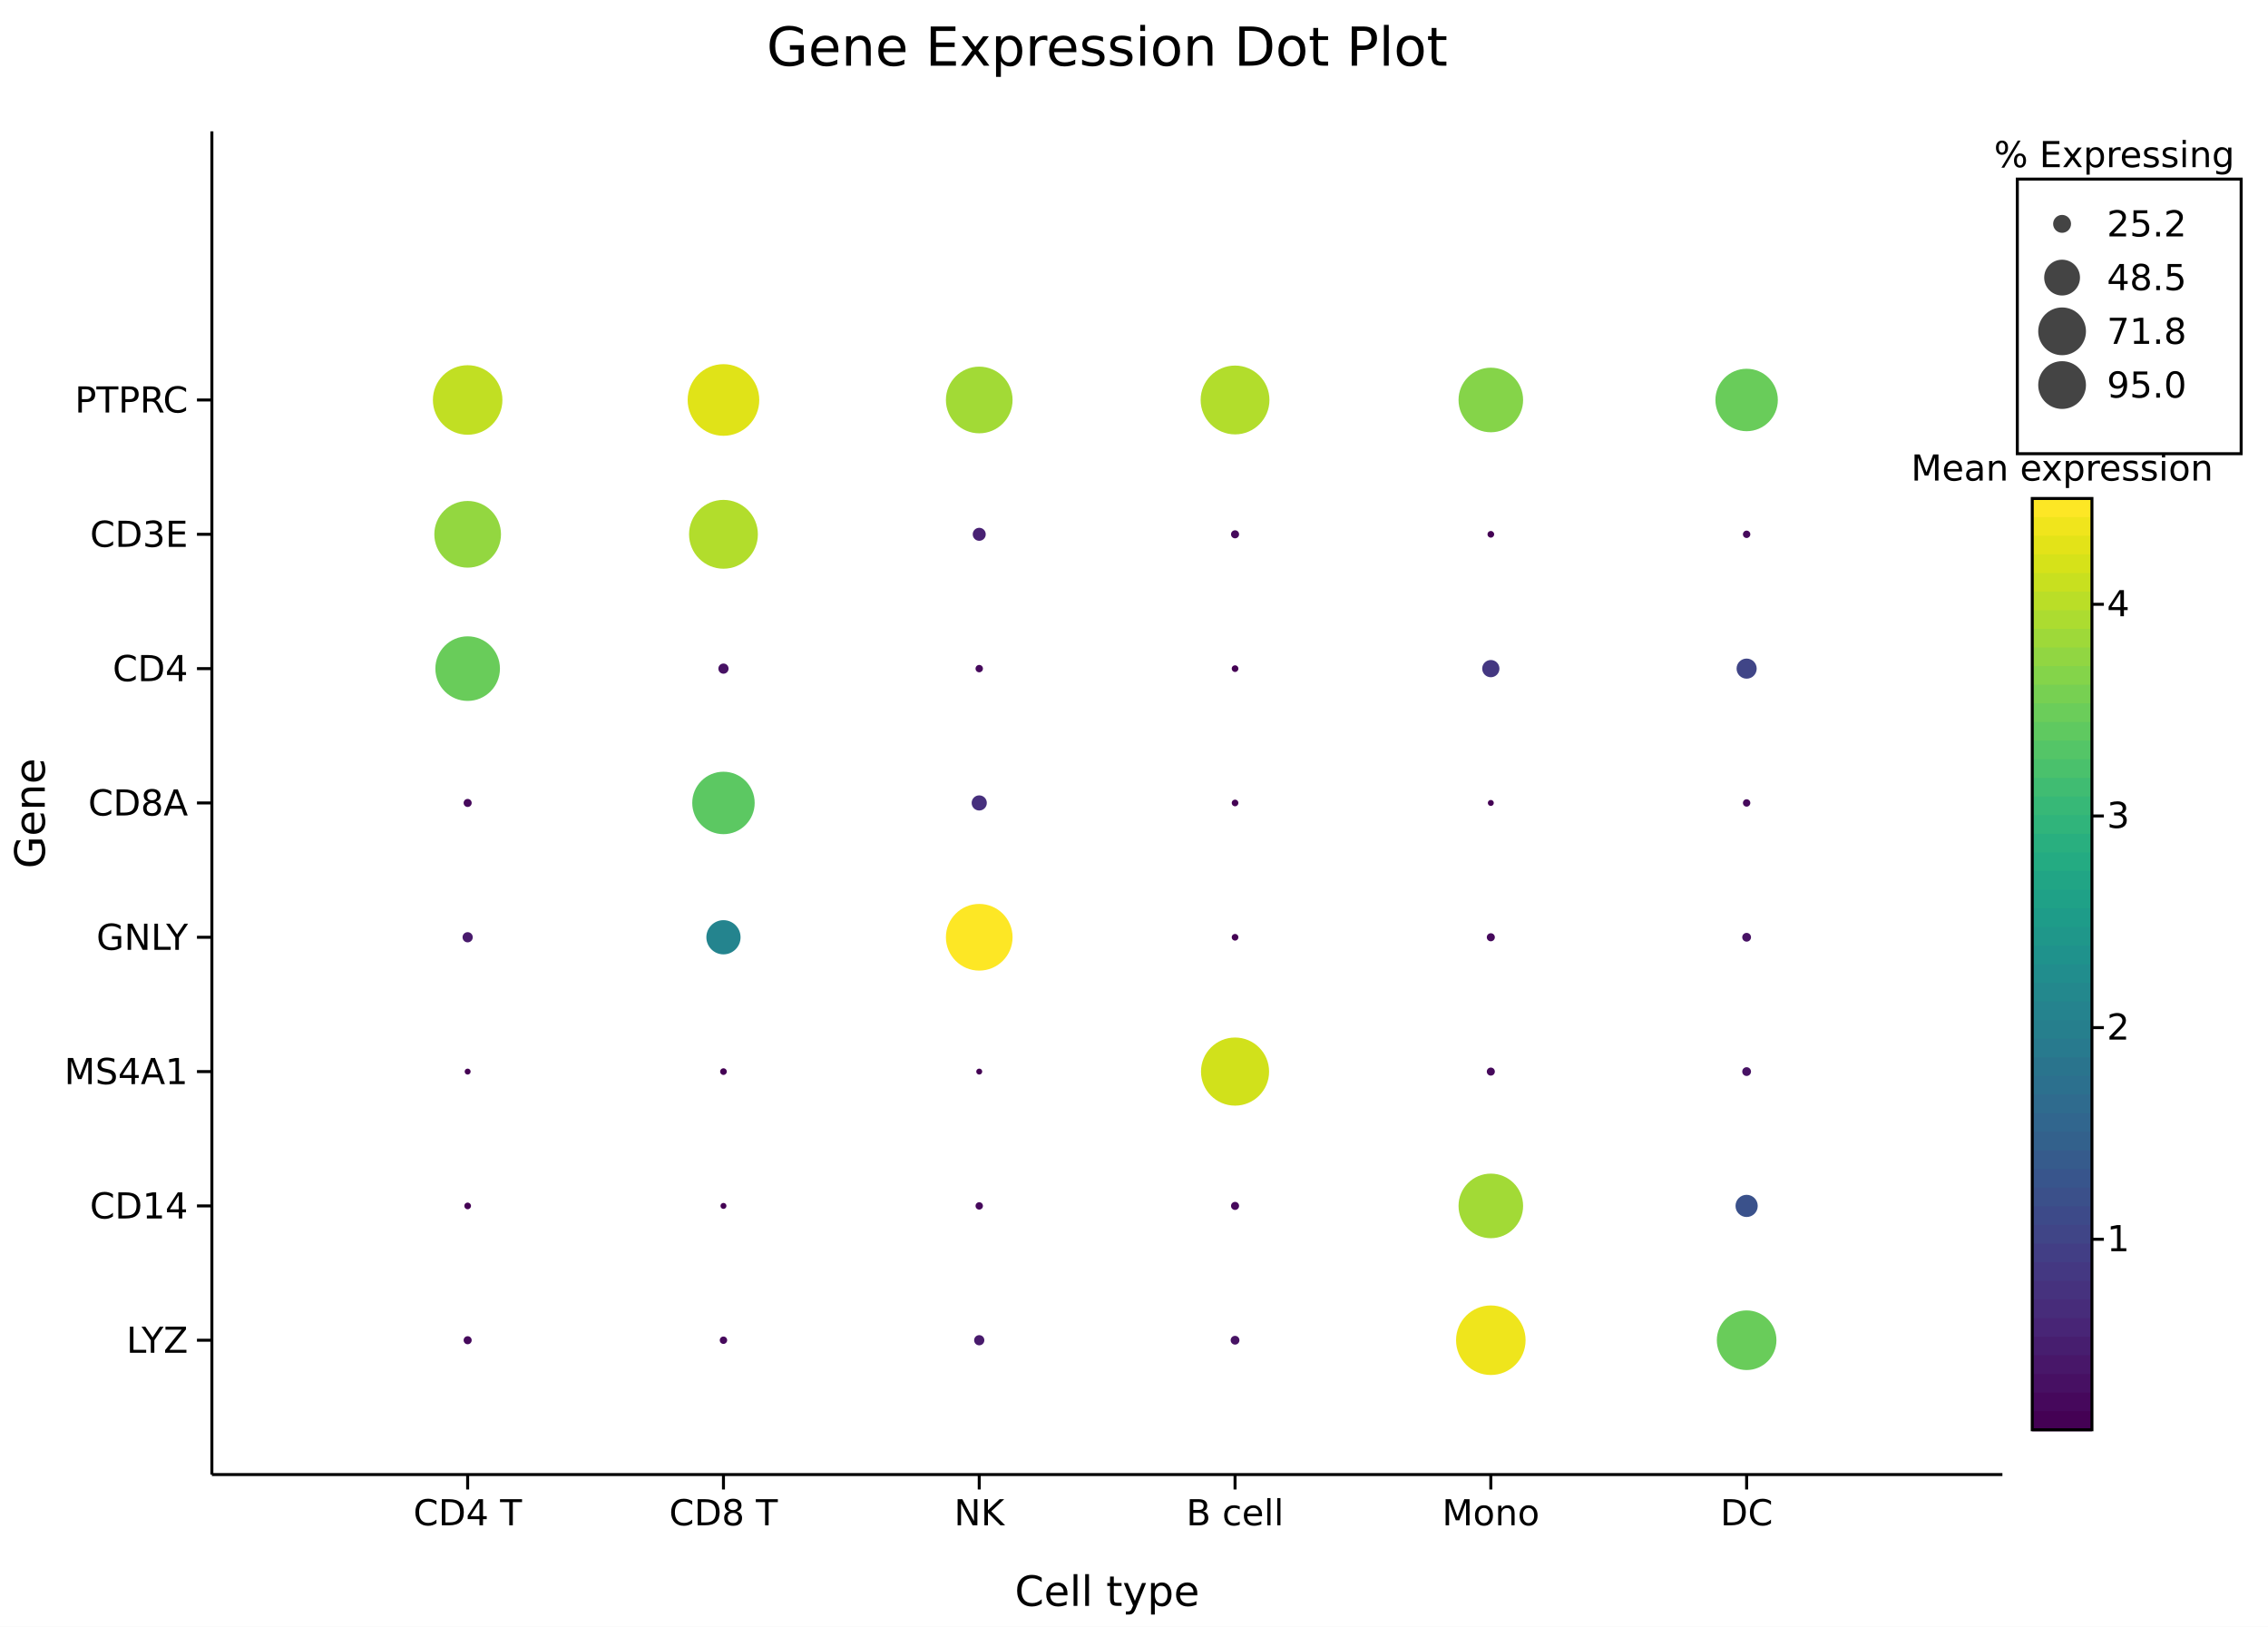
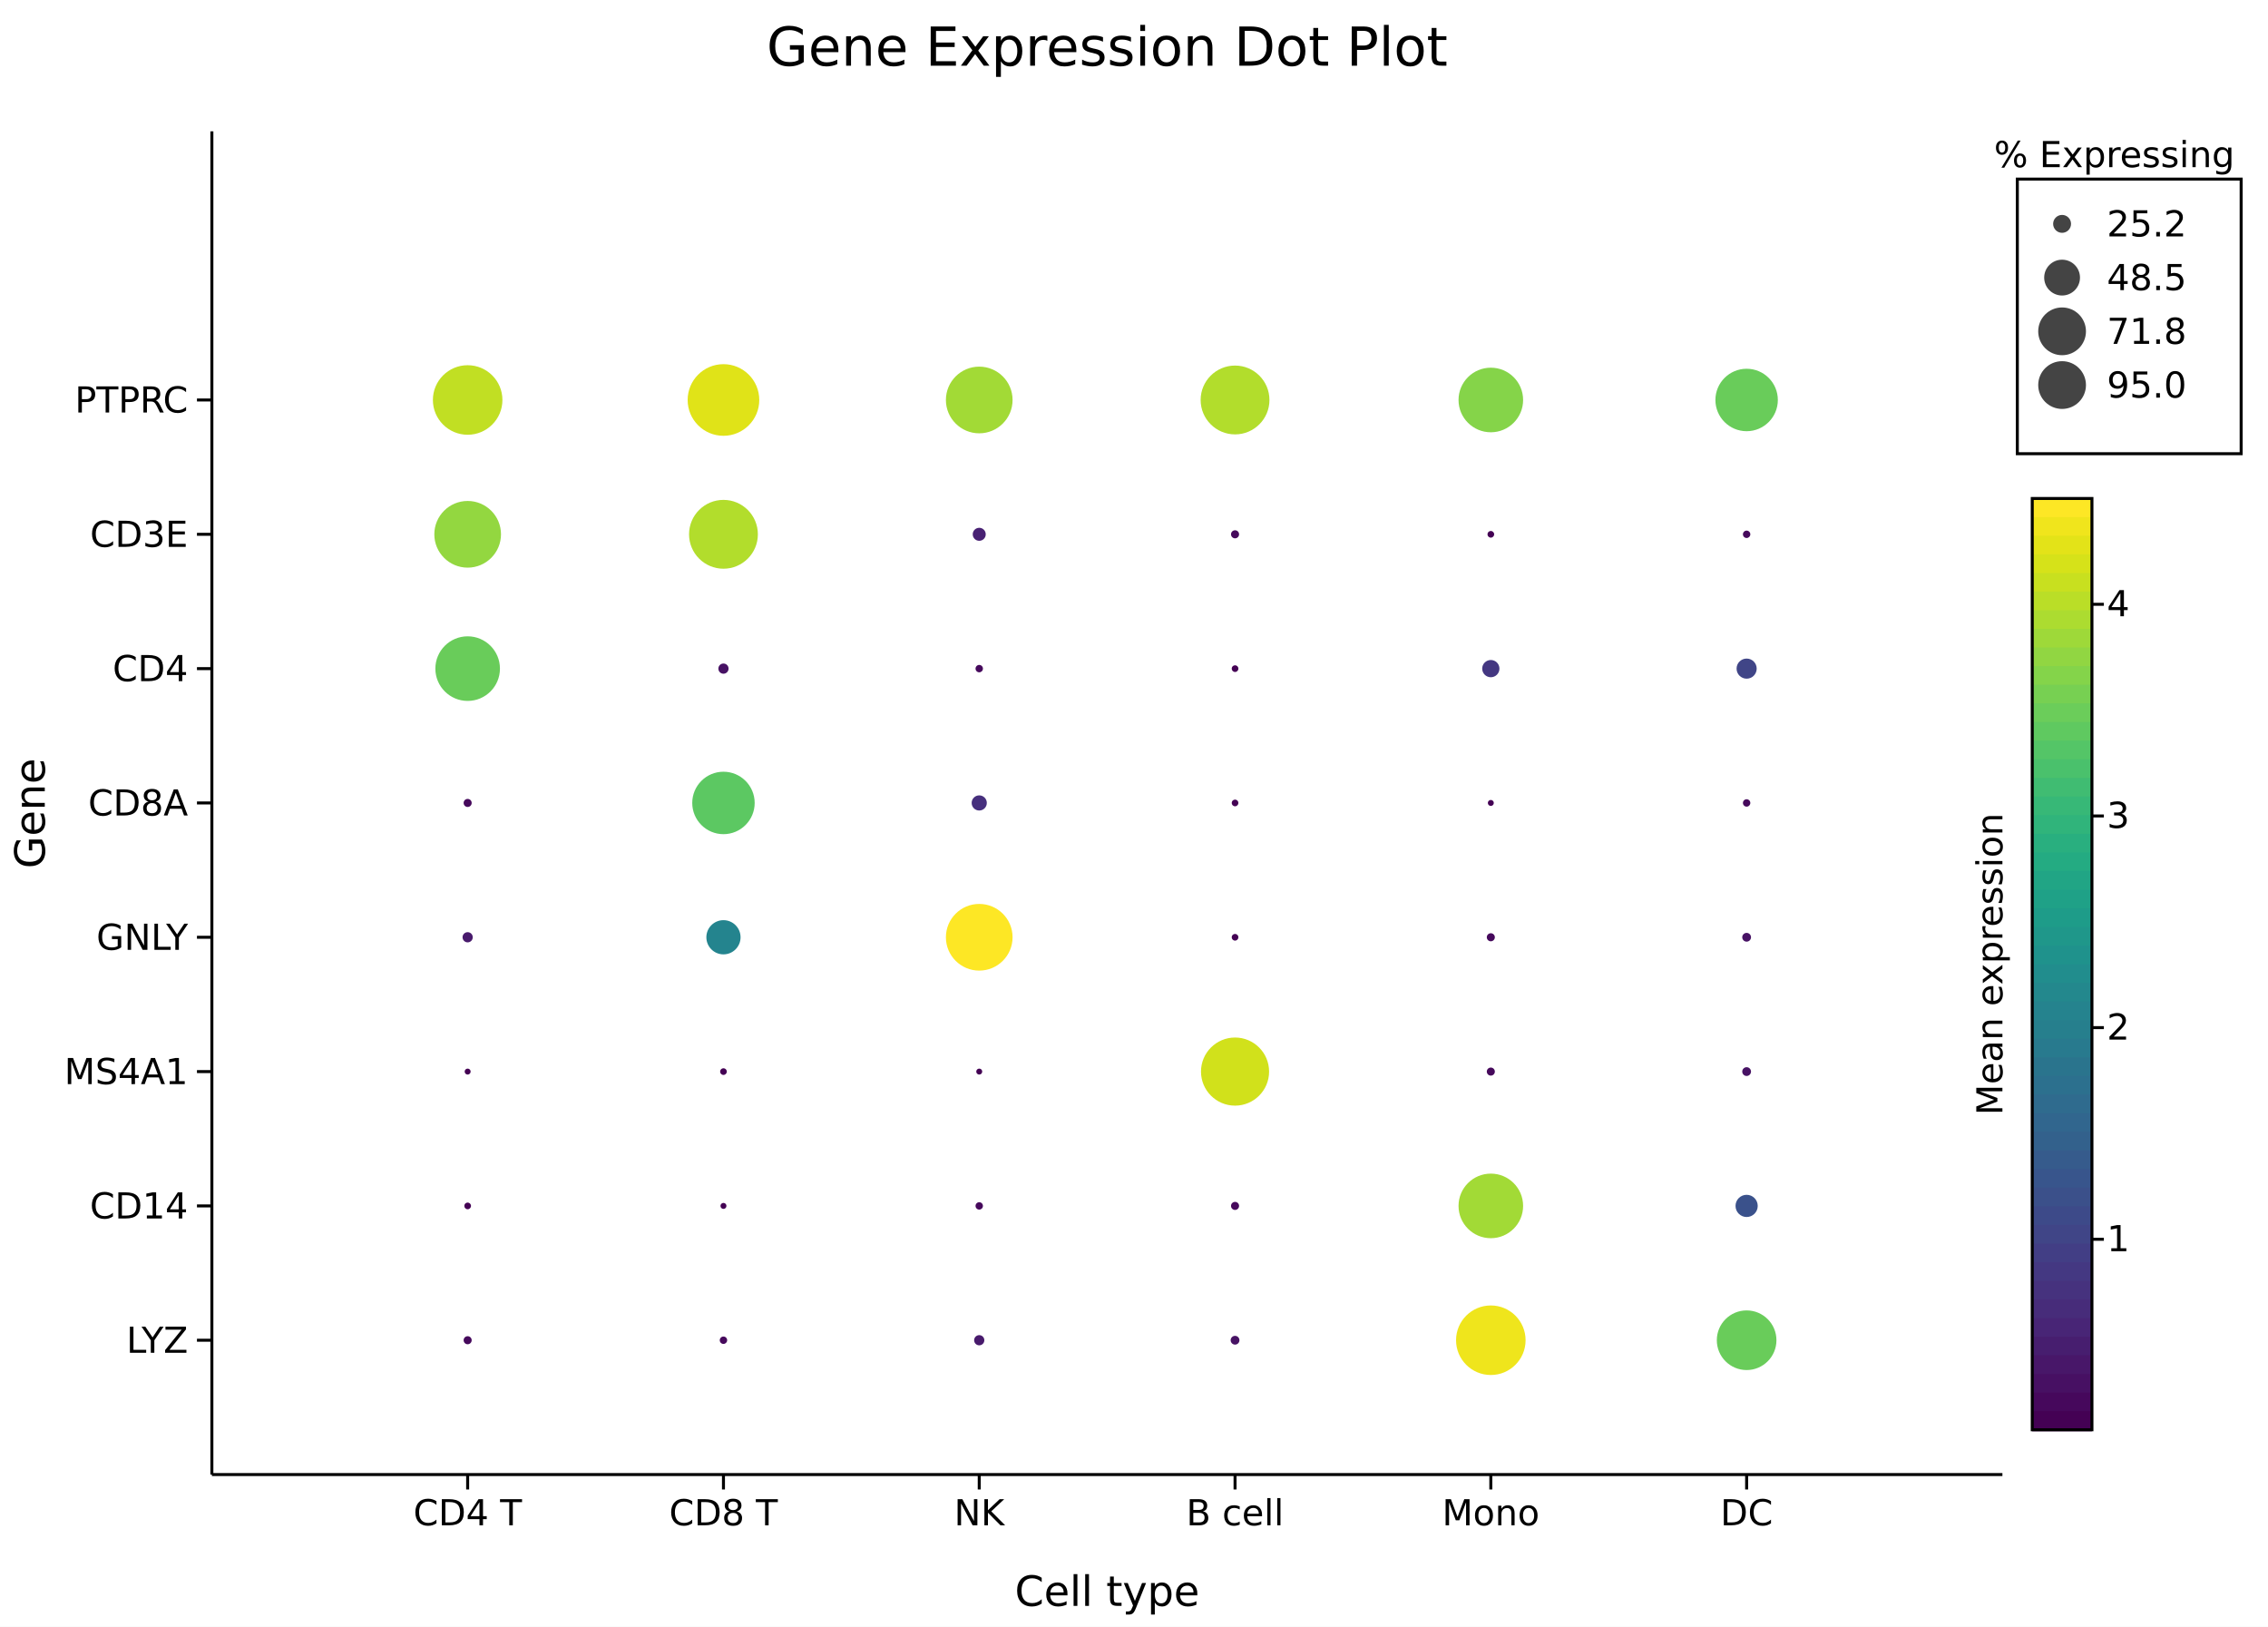
<svg xmlns="http://www.w3.org/2000/svg" width="760" height="545" font-family="DejaVu Sans, Liberation Sans, Arial, sans-serif" fill="black">
  <rect width="100%" height="100%" fill="white" />
+   <defs>
+     <clipPath id="kuva-clip-0">
+       <rect x="71" y="44" width="600" height="450" />
+     </clipPath>
+   </defs>
  <line x1="71" y1="494" x2="671" y2="494" stroke="#000000" stroke-width="1" />
  <line x1="71" y1="44" x2="71" y2="494" stroke="#000000" stroke-width="1" />
  <text x="63" y="453.2" font-size="12" text-anchor="end">LYZ</text>
  <line x1="66" y1="449" x2="71" y2="449" stroke="#000000" stroke-width="1" />
  <text x="63" y="408.2" font-size="12" text-anchor="end">CD14</text>
  <line x1="66" y1="404" x2="71" y2="404" stroke="#000000" stroke-width="1" />
  <text x="63" y="363.2" font-size="12" text-anchor="end">MS4A1</text>
  <line x1="66" y1="359" x2="71" y2="359" stroke="#000000" stroke-width="1" />
  <text x="63" y="318.2" font-size="12" text-anchor="end">GNLY</text>
  <line x1="66" y1="314" x2="71" y2="314" stroke="#000000" stroke-width="1" />
  <text x="63" y="273.2" font-size="12" text-anchor="end">CD8A</text>
  <line x1="66" y1="269" x2="71" y2="269" stroke="#000000" stroke-width="1" />
  <text x="63" y="228.2" font-size="12" text-anchor="end">CD4</text>
  <line x1="66" y1="224" x2="71" y2="224" stroke="#000000" stroke-width="1" />
  <text x="63" y="183.2" font-size="12" text-anchor="end">CD3E</text>
  <line x1="66" y1="179" x2="71" y2="179" stroke="#000000" stroke-width="1" />
  <text x="63" y="138.2" font-size="12" text-anchor="end">PTPRC</text>
  <line x1="66" y1="134" x2="71" y2="134" stroke="#000000" stroke-width="1" />
  <text x="156.71" y="511" font-size="12" text-anchor="middle">CD4 T</text>
  <line x1="156.71" y1="494" x2="156.71" y2="499" stroke="#000000" stroke-width="1" />
  <text x="242.43" y="511" font-size="12" text-anchor="middle">CD8 T</text>
  <line x1="242.43" y1="494" x2="242.43" y2="499" stroke="#000000" stroke-width="1" />
  <text x="328.14" y="511" font-size="12" text-anchor="middle">NK</text>
  <line x1="328.14" y1="494" x2="328.14" y2="499" stroke="#000000" stroke-width="1" />
  <text x="413.86" y="511" font-size="12" text-anchor="middle">B cell</text>
  <line x1="413.86" y1="494" x2="413.86" y2="499" stroke="#000000" stroke-width="1" />
  <text x="499.57" y="511" font-size="12" text-anchor="middle">Mono</text>
  <line x1="499.57" y1="494" x2="499.57" y2="499" stroke="#000000" stroke-width="1" />
  <text x="585.29" y="511" font-size="12" text-anchor="middle">DC</text>
  <line x1="585.29" y1="494" x2="585.29" y2="499" stroke="#000000" stroke-width="1" />
  <text x="371" y="538" font-size="14" text-anchor="middle">Cell type</text>
  <text x="15" y="272.5" font-size="14" text-anchor="middle" transform="rotate(-90,15,272.5)">Gene</text>
  <text x="371" y="22" font-size="18" text-anchor="middle">Gene Expression Dot Plot</text>
-   <circle cx="156.71" cy="134" r="11.65" fill="#c1df23" />
-   <circle cx="242.43" cy="134" r="12" fill="#e0e318" />
-   <circle cx="328.14" cy="134" r="11.17" fill="#a2da36" />
-   <circle cx="413.86" cy="134" r="11.53" fill="#b2dd2c" />
-   <circle cx="499.57" cy="134" r="10.82" fill="#85d449" />
-   <circle cx="585.29" cy="134" r="10.46" fill="#69cc5a" />
-   <circle cx="156.71" cy="179" r="11.17" fill="#93d740" />
-   <circle cx="242.43" cy="179" r="11.53" fill="#b2dd2c" />
-   <circle cx="328.14" cy="179" r="2.18" fill="#482173" />
-   <circle cx="413.86" cy="179" r="1.35" fill="#46095c" />
-   <circle cx="499.57" cy="179" r="1.12" fill="#440154" />
-   <circle cx="585.29" cy="179" r="1.24" fill="#46095c" />
-   <circle cx="156.71" cy="224" r="10.82" fill="#69cc5a" />
-   <circle cx="242.43" cy="224" r="1.71" fill="#471264" />
-   <circle cx="328.14" cy="224" r="1.24" fill="#46095c" />
-   <circle cx="413.86" cy="224" r="1.12" fill="#440154" />
-   <circle cx="499.57" cy="224" r="2.89" fill="#443781" />
-   <circle cx="585.29" cy="224" r="3.37" fill="#404587" />
-   <circle cx="156.71" cy="269" r="1.35" fill="#46095c" />
-   <circle cx="242.43" cy="269" r="10.46" fill="#5cc862" />
-   <circle cx="328.14" cy="269" r="2.54" fill="#462f7d" />
-   <circle cx="413.86" cy="269" r="1.12" fill="#440154" />
-   <circle cx="499.57" cy="269" r="1" fill="#440154" />
-   <circle cx="585.29" cy="269" r="1.24" fill="#46095c" />
-   <circle cx="156.71" cy="314" r="1.71" fill="#481a6c" />
-   <circle cx="242.43" cy="314" r="5.73" fill="#24848e" />
-   <circle cx="328.14" cy="314" r="11.17" fill="#fde725" />
-   <circle cx="413.86" cy="314" r="1.12" fill="#440154" />
-   <circle cx="499.57" cy="314" r="1.35" fill="#46095c" />
-   <circle cx="585.29" cy="314" r="1.47" fill="#471264" />
-   <circle cx="156.71" cy="359" r="1" fill="#440154" />
-   <circle cx="242.43" cy="359" r="1.12" fill="#440154" />
-   <circle cx="328.14" cy="359" r="1" fill="#440154" />
-   <circle cx="413.86" cy="359" r="11.41" fill="#d1e11b" />
-   <circle cx="499.57" cy="359" r="1.35" fill="#46095c" />
-   <circle cx="585.29" cy="359" r="1.47" fill="#471264" />
-   <circle cx="156.71" cy="404" r="1.12" fill="#440154" />
-   <circle cx="242.43" cy="404" r="1" fill="#440154" />
-   <circle cx="328.14" cy="404" r="1.24" fill="#46095c" />
-   <circle cx="413.86" cy="404" r="1.35" fill="#46095c" />
-   <circle cx="499.57" cy="404" r="10.82" fill="#a2da36" />
-   <circle cx="585.29" cy="404" r="3.72" fill="#3a518b" />
-   <circle cx="156.71" cy="449" r="1.35" fill="#46095c" />
-   <circle cx="242.43" cy="449" r="1.24" fill="#46095c" />
-   <circle cx="328.14" cy="449" r="1.71" fill="#481a6c" />
-   <circle cx="413.86" cy="449" r="1.47" fill="#471264" />
-   <circle cx="499.57" cy="449" r="11.65" fill="#efe51c" />
-   <circle cx="585.29" cy="449" r="9.99" fill="#69cc5a" />
+   <g clip-path="url(#kuva-clip-0)">
+     <circle cx="156.71" cy="134" r="11.65" fill="#c1df23" />
+     <circle cx="242.43" cy="134" r="12" fill="#e0e318" />
+     <circle cx="328.14" cy="134" r="11.17" fill="#a2da36" />
+     <circle cx="413.86" cy="134" r="11.53" fill="#b2dd2c" />
+     <circle cx="499.57" cy="134" r="10.82" fill="#85d449" />
+     <circle cx="585.29" cy="134" r="10.46" fill="#69cc5a" />
+     <circle cx="156.71" cy="179" r="11.17" fill="#93d740" />
+     <circle cx="242.43" cy="179" r="11.53" fill="#b2dd2c" />
+     <circle cx="328.14" cy="179" r="2.18" fill="#482173" />
+     <circle cx="413.86" cy="179" r="1.35" fill="#46095c" />
+     <circle cx="499.57" cy="179" r="1.12" fill="#440154" />
+     <circle cx="585.29" cy="179" r="1.24" fill="#46095c" />
+     <circle cx="156.71" cy="224" r="10.82" fill="#69cc5a" />
+     <circle cx="242.43" cy="224" r="1.71" fill="#471264" />
+     <circle cx="328.14" cy="224" r="1.24" fill="#46095c" />
+     <circle cx="413.86" cy="224" r="1.12" fill="#440154" />
+     <circle cx="499.57" cy="224" r="2.89" fill="#443781" />
+     <circle cx="585.29" cy="224" r="3.37" fill="#404587" />
+     <circle cx="156.71" cy="269" r="1.35" fill="#46095c" />
+     <circle cx="242.43" cy="269" r="10.46" fill="#5cc862" />
+     <circle cx="328.14" cy="269" r="2.54" fill="#462f7d" />
+     <circle cx="413.86" cy="269" r="1.12" fill="#440154" />
+     <circle cx="499.57" cy="269" r="1" fill="#440154" />
+     <circle cx="585.29" cy="269" r="1.24" fill="#46095c" />
+     <circle cx="156.71" cy="314" r="1.71" fill="#481a6c" />
+     <circle cx="242.43" cy="314" r="5.73" fill="#24848e" />
+     <circle cx="328.14" cy="314" r="11.17" fill="#fde725" />
+     <circle cx="413.86" cy="314" r="1.12" fill="#440154" />
+     <circle cx="499.57" cy="314" r="1.35" fill="#46095c" />
+     <circle cx="585.29" cy="314" r="1.47" fill="#471264" />
+     <circle cx="156.71" cy="359" r="1" fill="#440154" />
+     <circle cx="242.43" cy="359" r="1.12" fill="#440154" />
+     <circle cx="328.14" cy="359" r="1" fill="#440154" />
+     <circle cx="413.86" cy="359" r="11.41" fill="#d1e11b" />
+     <circle cx="499.57" cy="359" r="1.35" fill="#46095c" />
+     <circle cx="585.29" cy="359" r="1.47" fill="#471264" />
+     <circle cx="156.71" cy="404" r="1.12" fill="#440154" />
+     <circle cx="242.43" cy="404" r="1" fill="#440154" />
+     <circle cx="328.14" cy="404" r="1.24" fill="#46095c" />
+     <circle cx="413.86" cy="404" r="1.35" fill="#46095c" />
+     <circle cx="499.57" cy="404" r="10.82" fill="#a2da36" />
+     <circle cx="585.29" cy="404" r="3.72" fill="#3a518b" />
+     <circle cx="156.71" cy="449" r="1.35" fill="#46095c" />
+     <circle cx="242.43" cy="449" r="1.24" fill="#46095c" />
+     <circle cx="328.14" cy="449" r="1.71" fill="#481a6c" />
+     <circle cx="413.86" cy="449" r="1.47" fill="#471264" />
+     <circle cx="499.57" cy="449" r="11.65" fill="#efe51c" />
+     <circle cx="585.29" cy="449" r="9.99" fill="#69cc5a" />
+   </g>
  <rect x="676" y="60" width="75" height="92" fill="#ffffff" />
  <rect x="676" y="60" width="75" height="92" fill="none" stroke="#000000" stroke-width="1" />
  <text x="708.5" y="56" font-size="12" text-anchor="middle">% Expressing</text>
  <text x="706" y="79.2" font-size="12" text-anchor="start">25.2</text>
  <circle cx="691" cy="75" r="3" fill="#444444" />
  <text x="706" y="97.2" font-size="12" text-anchor="start">48.5</text>
  <circle cx="691" cy="93" r="6" fill="#444444" />
  <text x="706" y="115.2" font-size="12" text-anchor="start">71.8</text>
  <circle cx="691" cy="111" r="8" fill="#444444" />
  <text x="706" y="133.2" font-size="12" text-anchor="start">95.0</text>
  <circle cx="691" cy="129" r="8" fill="#444444" />
-   <text x="691" y="161" font-size="12" text-anchor="middle">Mean expression</text>
  <rect x="681" y="167" width="20" height="6.74" fill="#fde725" />
  <rect x="681" y="173.24" width="20" height="6.74" fill="#f0e51c" />
  <rect x="681" y="179.48" width="20" height="6.74" fill="#e3e318" />
  <rect x="681" y="185.72" width="20" height="6.74" fill="#d6e219" />
  <rect x="681" y="191.96" width="20" height="6.74" fill="#c8e01f" />
  <rect x="681" y="198.2" width="20" height="6.74" fill="#bade27" />
  <rect x="681" y="204.44" width="20" height="6.74" fill="#acdc30" />
  <rect x="681" y="210.68" width="20" height="6.74" fill="#9ed939" />
  <rect x="681" y="216.92" width="20" height="6.74" fill="#91d642" />
  <rect x="681" y="223.16" width="20" height="6.74" fill="#84d44a" />
  <rect x="681" y="229.4" width="20" height="6.74" fill="#77d052" />
  <rect x="681" y="235.64" width="20" height="6.74" fill="#6bcd5a" />
  <rect x="681" y="241.88" width="20" height="6.74" fill="#5fc960" />
  <rect x="681" y="248.12" width="20" height="6.74" fill="#54c567" />
  <rect x="681" y="254.36" width="20" height="6.74" fill="#4ac16c" />
  <rect x="681" y="260.6" width="20" height="6.74" fill="#40bc72" />
  <rect x="681" y="266.84" width="20" height="6.74" fill="#37b877" />
  <rect x="681" y="273.08" width="20" height="6.74" fill="#30b47b" />
  <rect x="681" y="279.32" width="20" height="6.74" fill="#29af7f" />
  <rect x="681" y="285.56" width="20" height="6.74" fill="#24ab82" />
  <rect x="681" y="291.8" width="20" height="6.74" fill="#21a585" />
  <rect x="681" y="298.04" width="20" height="6.74" fill="#1fa187" />
  <rect x="681" y="304.28" width="20" height="6.74" fill="#1e9c89" />
  <rect x="681" y="310.52" width="20" height="6.74" fill="#1f978a" />
  <rect x="681" y="316.76" width="20" height="6.74" fill="#1f928c" />
  <rect x="681" y="323" width="20" height="6.74" fill="#218d8d" />
  <rect x="681" y="329.24" width="20" height="6.74" fill="#23888d" />
  <rect x="681" y="335.48" width="20" height="6.74" fill="#25838e" />
  <rect x="681" y="341.72" width="20" height="6.74" fill="#267f8d" />
  <rect x="681" y="347.96" width="20" height="6.74" fill="#287a8e" />
  <rect x="681" y="354.2" width="20" height="6.74" fill="#2a748d" />
  <rect x="681" y="360.44" width="20" height="6.74" fill="#2c708e" />
  <rect x="681" y="366.68" width="20" height="6.74" fill="#2f6b8e" />
  <rect x="681" y="372.92" width="20" height="6.74" fill="#31668e" />
  <rect x="681" y="379.16" width="20" height="6.74" fill="#33618c" />
  <rect x="681" y="385.4" width="20" height="6.74" fill="#365b8c" />
  <rect x="681" y="391.64" width="20" height="6.74" fill="#38558c" />
  <rect x="681" y="397.88" width="20" height="6.74" fill="#3b508a" />
  <rect x="681" y="404.12" width="20" height="6.74" fill="#3d4a89" />
  <rect x="681" y="410.36" width="20" height="6.74" fill="#404587" />
  <rect x="681" y="416.6" width="20" height="6.74" fill="#423e85" />
  <rect x="681" y="422.84" width="20" height="6.74" fill="#443882" />
  <rect x="681" y="429.08" width="20" height="6.74" fill="#46327e" />
  <rect x="681" y="435.32" width="20" height="6.74" fill="#472c7a" />
  <rect x="681" y="441.56" width="20" height="6.74" fill="#482576" />
  <rect x="681" y="447.8" width="20" height="6.74" fill="#471e6f" />
  <rect x="681" y="454.04" width="20" height="6.74" fill="#481769" />
  <rect x="681" y="460.28" width="20" height="6.74" fill="#471063" />
  <rect x="681" y="466.52" width="20" height="6.74" fill="#46085c" />
  <rect x="681" y="472.76" width="20" height="6.74" fill="#440154" />
  <rect x="681" y="167" width="20" height="312" fill="none" stroke="#000000" stroke-width="1" />
  <line x1="701" y1="415.18" x2="705" y2="415.18" stroke="#000000" stroke-width="1" />
  <text x="706" y="419.18" font-size="12" text-anchor="start">1</text>
  <line x1="701" y1="344.27" x2="705" y2="344.27" stroke="#000000" stroke-width="1" />
  <text x="706" y="348.27" font-size="12" text-anchor="start">2</text>
  <line x1="701" y1="273.36" x2="705" y2="273.36" stroke="#000000" stroke-width="1" />
  <text x="706" y="277.36" font-size="12" text-anchor="start">3</text>
  <line x1="701" y1="202.45" x2="705" y2="202.45" stroke="#000000" stroke-width="1" />
  <text x="706" y="206.45" font-size="12" text-anchor="start">4</text>
+   <text x="671" y="323" font-size="12" text-anchor="middle" transform="rotate(-90,671,323)">Mean expression</text>
</svg>
